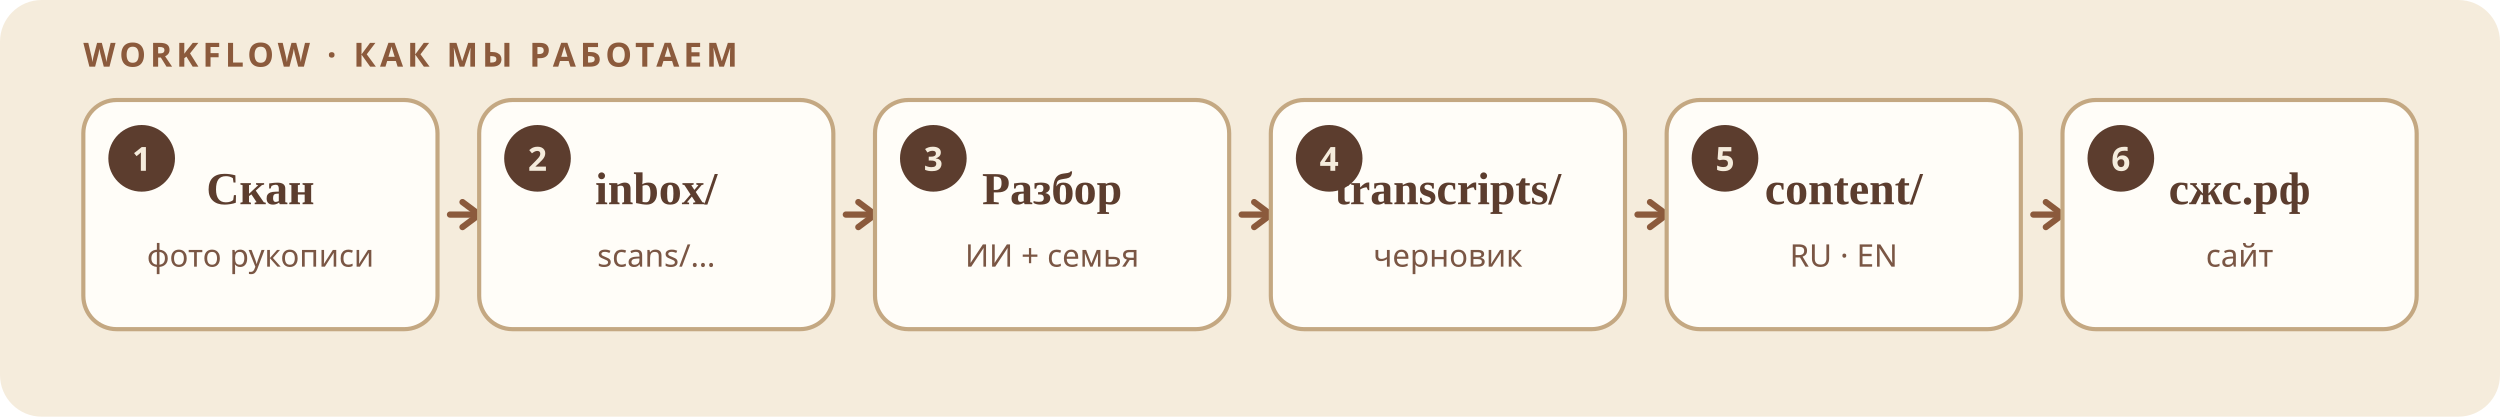
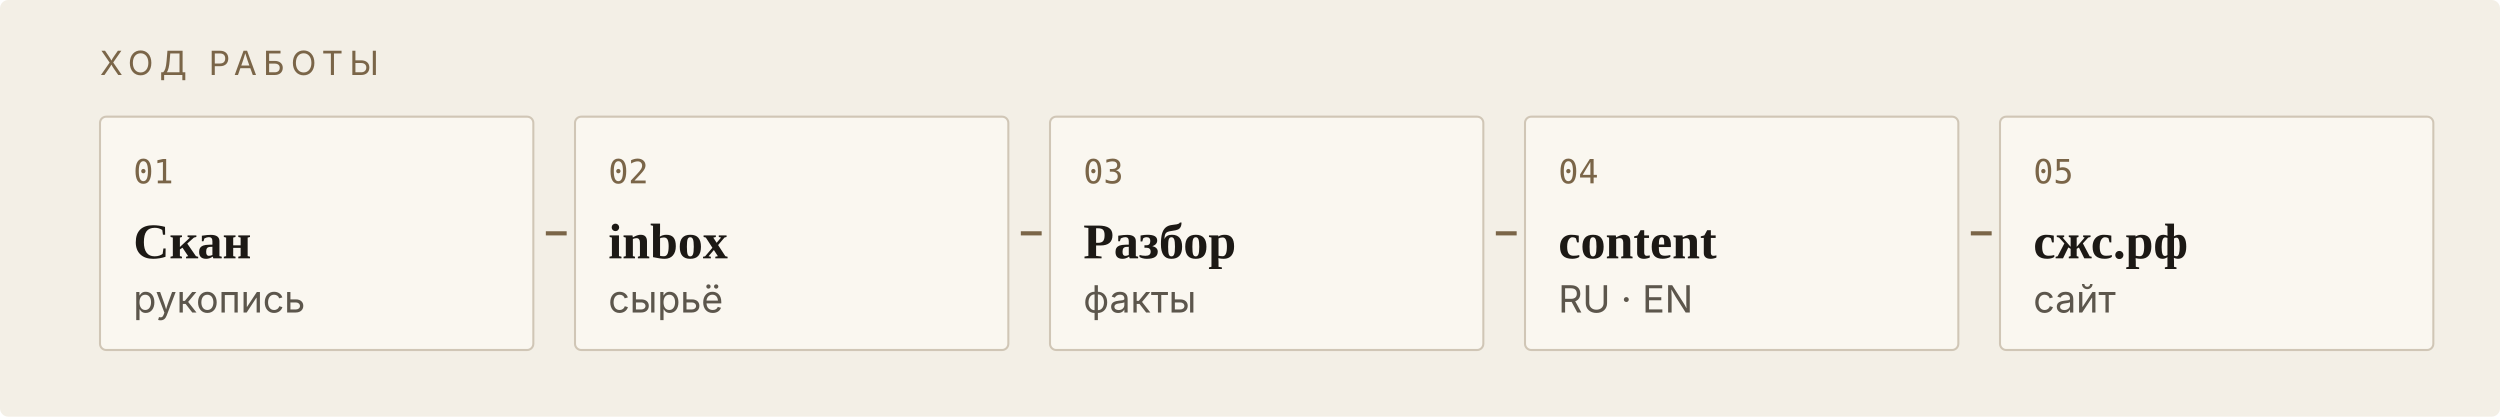
<svg xmlns="http://www.w3.org/2000/svg" width="1200" height="200" viewBox="0 0 1200 200" role="img" aria-labelledby="wfTitle wfDesc">
-   <rect width="1200" height="200" rx="20" fill="#F5ECDC" />
-   <text x="40" y="32" font-family="-apple-system, BlinkMacSystemFont, 'Segoe UI', 'Noto Sans', 'Helvetica Neue', Arial, sans-serif" font-size="16" letter-spacing="2" fill="#8B5A3C" font-weight="600">WORKFLOW · КАК МЫ РАБОТАЕМ</text>
-   <g transform="translate(40 48)">
-     <rect width="170" height="110" rx="16" fill="#FFFDF8" stroke="#C4A882" stroke-width="2" />
-     <circle cx="28" cy="28" r="16" fill="#5C3D2E" />
-     <text x="28" y="34" text-anchor="middle" font-family="-apple-system, BlinkMacSystemFont, 'Segoe UI', 'Noto Sans', 'Helvetica Neue', Arial, sans-serif" font-size="16" font-weight="700" fill="#F5ECDC">1</text>
-     <text x="85" y="50" text-anchor="middle" font-family="Georgia, 'Times New Roman', 'Noto Serif', 'DejaVu Serif', serif" font-size="22" font-weight="700" fill="#5C3D2E">Скан</text>
-     <text x="85" y="80" text-anchor="middle" font-family="-apple-system, BlinkMacSystemFont, 'Segoe UI', 'Noto Sans', 'Helvetica Neue', Arial, sans-serif" font-size="15" fill="#7A5644">фото рукописи</text>
+   <rect width="1200" height="200" rx="4" fill="#f3efe6" />
+   <text x="48" y="36" font-family="-apple-system, BlinkMacSystemFont, 'Segoe UI', system-ui, sans-serif" font-size="16" letter-spacing="3" fill="#7a6548">ХОД РАБОТЫ</text>
+   <g transform="translate(48 56)">
+     <rect width="208" height="112" rx="3" fill="#faf7f0" stroke="#d0c6b6" />
+     <text x="16" y="32" font-family="ui-monospace, SFMono-Regular, Menlo, Consolas, monospace" font-size="16" fill="#7a6548">01</text>
+     <text x="16" y="68" font-family="Georgia, 'Times New Roman', 'Noto Serif', serif" font-size="24" font-weight="700" fill="#1c1915">Скан</text>
+     <text x="16" y="94" font-family="-apple-system, BlinkMacSystemFont, 'Segoe UI', system-ui, sans-serif" font-size="18" fill="#5c564c">рукопись</text>
  </g>
-   <path d="M216 103 L228 103" stroke="#8B5A3C" stroke-width="3" stroke-linecap="round" />
-   <path d="M222 97 L230 103 L222 109" fill="none" stroke="#8B5A3C" stroke-width="3" stroke-linecap="round" stroke-linejoin="round" />
-   <g transform="translate(230 48)">
-     <rect width="170" height="110" rx="16" fill="#FFFDF8" stroke="#C4A882" stroke-width="2" />
-     <circle cx="28" cy="28" r="16" fill="#5C3D2E" />
-     <text x="28" y="34" text-anchor="middle" font-family="-apple-system, BlinkMacSystemFont, 'Segoe UI', 'Noto Sans', 'Helvetica Neue', Arial, sans-serif" font-size="16" font-weight="700" fill="#F5ECDC">2</text>
-     <text x="85" y="50" text-anchor="middle" font-family="Georgia, 'Times New Roman', 'Noto Serif', 'DejaVu Serif', serif" font-size="22" font-weight="700" fill="#5C3D2E">inbox/</text>
-     <text x="85" y="80" text-anchor="middle" font-family="-apple-system, BlinkMacSystemFont, 'Segoe UI', 'Noto Sans', 'Helvetica Neue', Arial, sans-serif" font-size="15" fill="#7A5644">scans/…</text>
+   <path d="M262 112 L272 112" stroke="#7a6548" stroke-width="2" />
+   <g transform="translate(276 56)">
+     <rect width="208" height="112" rx="3" fill="#faf7f0" stroke="#d0c6b6" />
+     <text x="16" y="32" font-family="ui-monospace, SFMono-Regular, Menlo, Consolas, monospace" font-size="16" fill="#7a6548">02</text>
+     <text x="16" y="68" font-family="Georgia, 'Times New Roman', 'Noto Serif', serif" font-size="24" font-weight="700" fill="#1c1915">inbox</text>
+     <text x="16" y="94" font-family="-apple-system, BlinkMacSystemFont, 'Segoe UI', system-ui, sans-serif" font-size="18" fill="#5c564c">сырьё</text>
  </g>
-   <path d="M406 103 L418 103" stroke="#8B5A3C" stroke-width="3" stroke-linecap="round" />
-   <path d="M412 97 L420 103 L412 109" fill="none" stroke="#8B5A3C" stroke-width="3" stroke-linecap="round" stroke-linejoin="round" />
-   <g transform="translate(420 48)">
-     <rect width="170" height="110" rx="16" fill="#FFFDF8" stroke="#C4A882" stroke-width="2" />
-     <circle cx="28" cy="28" r="16" fill="#5C3D2E" />
-     <text x="28" y="34" text-anchor="middle" font-family="-apple-system, BlinkMacSystemFont, 'Segoe UI', 'Noto Sans', 'Helvetica Neue', Arial, sans-serif" font-size="16" font-weight="700" fill="#F5ECDC">3</text>
-     <text x="85" y="50" text-anchor="middle" font-family="Georgia, 'Times New Roman', 'Noto Serif', 'DejaVu Serif', serif" font-size="22" font-weight="700" fill="#5C3D2E">Разбор</text>
-     <text x="85" y="80" text-anchor="middle" font-family="-apple-system, BlinkMacSystemFont, 'Segoe UI', 'Noto Sans', 'Helvetica Neue', Arial, sans-serif" font-size="15" fill="#7A5644">ИИ + семья</text>
+   <path d="M490 112 L500 112" stroke="#7a6548" stroke-width="2" />
+   <g transform="translate(504 56)">
+     <rect width="208" height="112" rx="3" fill="#faf7f0" stroke="#d0c6b6" />
+     <text x="16" y="32" font-family="ui-monospace, SFMono-Regular, Menlo, Consolas, monospace" font-size="16" fill="#7a6548">03</text>
+     <text x="16" y="68" font-family="Georgia, 'Times New Roman', 'Noto Serif', serif" font-size="24" font-weight="700" fill="#1c1915">Разбор</text>
+     <text x="16" y="94" font-family="-apple-system, BlinkMacSystemFont, 'Segoe UI', system-ui, sans-serif" font-size="18" fill="#5c564c">факты</text>
  </g>
-   <path d="M596 103 L608 103" stroke="#8B5A3C" stroke-width="3" stroke-linecap="round" />
-   <path d="M602 97 L610 103 L602 109" fill="none" stroke="#8B5A3C" stroke-width="3" stroke-linecap="round" stroke-linejoin="round" />
-   <g transform="translate(610 48)">
-     <rect width="170" height="110" rx="16" fill="#FFFDF8" stroke="#C4A882" stroke-width="2" />
-     <circle cx="28" cy="28" r="16" fill="#5C3D2E" />
-     <text x="28" y="34" text-anchor="middle" font-family="-apple-system, BlinkMacSystemFont, 'Segoe UI', 'Noto Sans', 'Helvetica Neue', Arial, sans-serif" font-size="16" font-weight="700" fill="#F5ECDC">4</text>
-     <text x="85" y="50" text-anchor="middle" font-family="Georgia, 'Times New Roman', 'Noto Serif', 'DejaVu Serif', serif" font-size="22" font-weight="700" fill="#5C3D2E">transcripts/</text>
-     <text x="85" y="80" text-anchor="middle" font-family="-apple-system, BlinkMacSystemFont, 'Segoe UI', 'Noto Sans', 'Helvetica Neue', Arial, sans-serif" font-size="15" fill="#7A5644">черновик</text>
+   <path d="M718 112 L728 112" stroke="#7a6548" stroke-width="2" />
+   <g transform="translate(732 56)">
+     <rect width="208" height="112" rx="3" fill="#faf7f0" stroke="#d0c6b6" />
+     <text x="16" y="32" font-family="ui-monospace, SFMono-Regular, Menlo, Consolas, monospace" font-size="16" fill="#7a6548">04</text>
+     <text x="16" y="68" font-family="Georgia, 'Times New Roman', 'Noto Serif', serif" font-size="24" font-weight="700" fill="#1c1915">content</text>
+     <text x="16" y="94" font-family="-apple-system, BlinkMacSystemFont, 'Segoe UI', system-ui, sans-serif" font-size="18" fill="#5c564c">RU · EN</text>
  </g>
-   <path d="M786 103 L798 103" stroke="#8B5A3C" stroke-width="3" stroke-linecap="round" />
-   <path d="M792 97 L800 103 L792 109" fill="none" stroke="#8B5A3C" stroke-width="3" stroke-linecap="round" stroke-linejoin="round" />
-   <g transform="translate(800 48)">
-     <rect width="170" height="110" rx="16" fill="#FFFDF8" stroke="#C4A882" stroke-width="2" />
-     <circle cx="28" cy="28" r="16" fill="#5C3D2E" />
-     <text x="28" y="34" text-anchor="middle" font-family="-apple-system, BlinkMacSystemFont, 'Segoe UI', 'Noto Sans', 'Helvetica Neue', Arial, sans-serif" font-size="16" font-weight="700" fill="#F5ECDC">5</text>
-     <text x="85" y="50" text-anchor="middle" font-family="Georgia, 'Times New Roman', 'Noto Serif', 'DejaVu Serif', serif" font-size="22" font-weight="700" fill="#5C3D2E">content/</text>
-     <text x="85" y="80" text-anchor="middle" font-family="-apple-system, BlinkMacSystemFont, 'Segoe UI', 'Noto Sans', 'Helvetica Neue', Arial, sans-serif" font-size="15" fill="#7A5644">RU · EN</text>
-   </g>
-   <path d="M976 103 L988 103" stroke="#8B5A3C" stroke-width="3" stroke-linecap="round" />
-   <path d="M982 97 L990 103 L982 109" fill="none" stroke="#8B5A3C" stroke-width="3" stroke-linecap="round" stroke-linejoin="round" />
-   <g transform="translate(990 48)">
-     <rect width="170" height="110" rx="16" fill="#FFFDF8" stroke="#C4A882" stroke-width="2" />
-     <circle cx="28" cy="28" r="16" fill="#5C3D2E" />
-     <text x="28" y="34" text-anchor="middle" font-family="-apple-system, BlinkMacSystemFont, 'Segoe UI', 'Noto Sans', 'Helvetica Neue', Arial, sans-serif" font-size="16" font-weight="700" fill="#F5ECDC">6</text>
-     <text x="85" y="50" text-anchor="middle" font-family="Georgia, 'Times New Roman', 'Noto Serif', 'DejaVu Serif', serif" font-size="22" font-weight="700" fill="#5C3D2E">сжс.рф</text>
-     <text x="85" y="80" text-anchor="middle" font-family="-apple-system, BlinkMacSystemFont, 'Segoe UI', 'Noto Sans', 'Helvetica Neue', Arial, sans-serif" font-size="15" fill="#7A5644">сайт</text>
+   <path d="M946 112 L956 112" stroke="#7a6548" stroke-width="2" />
+   <g transform="translate(960 56)">
+     <rect width="208" height="112" rx="3" fill="#faf7f0" stroke="#d0c6b6" />
+     <text x="16" y="32" font-family="ui-monospace, SFMono-Regular, Menlo, Consolas, monospace" font-size="16" fill="#7a6548">05</text>
+     <text x="16" y="68" font-family="Georgia, 'Times New Roman', 'Noto Serif', serif" font-size="24" font-weight="700" fill="#1c1915">сжс.рф</text>
+     <text x="16" y="94" font-family="-apple-system, BlinkMacSystemFont, 'Segoe UI', system-ui, sans-serif" font-size="18" fill="#5c564c">сайт</text>
  </g>
</svg>
